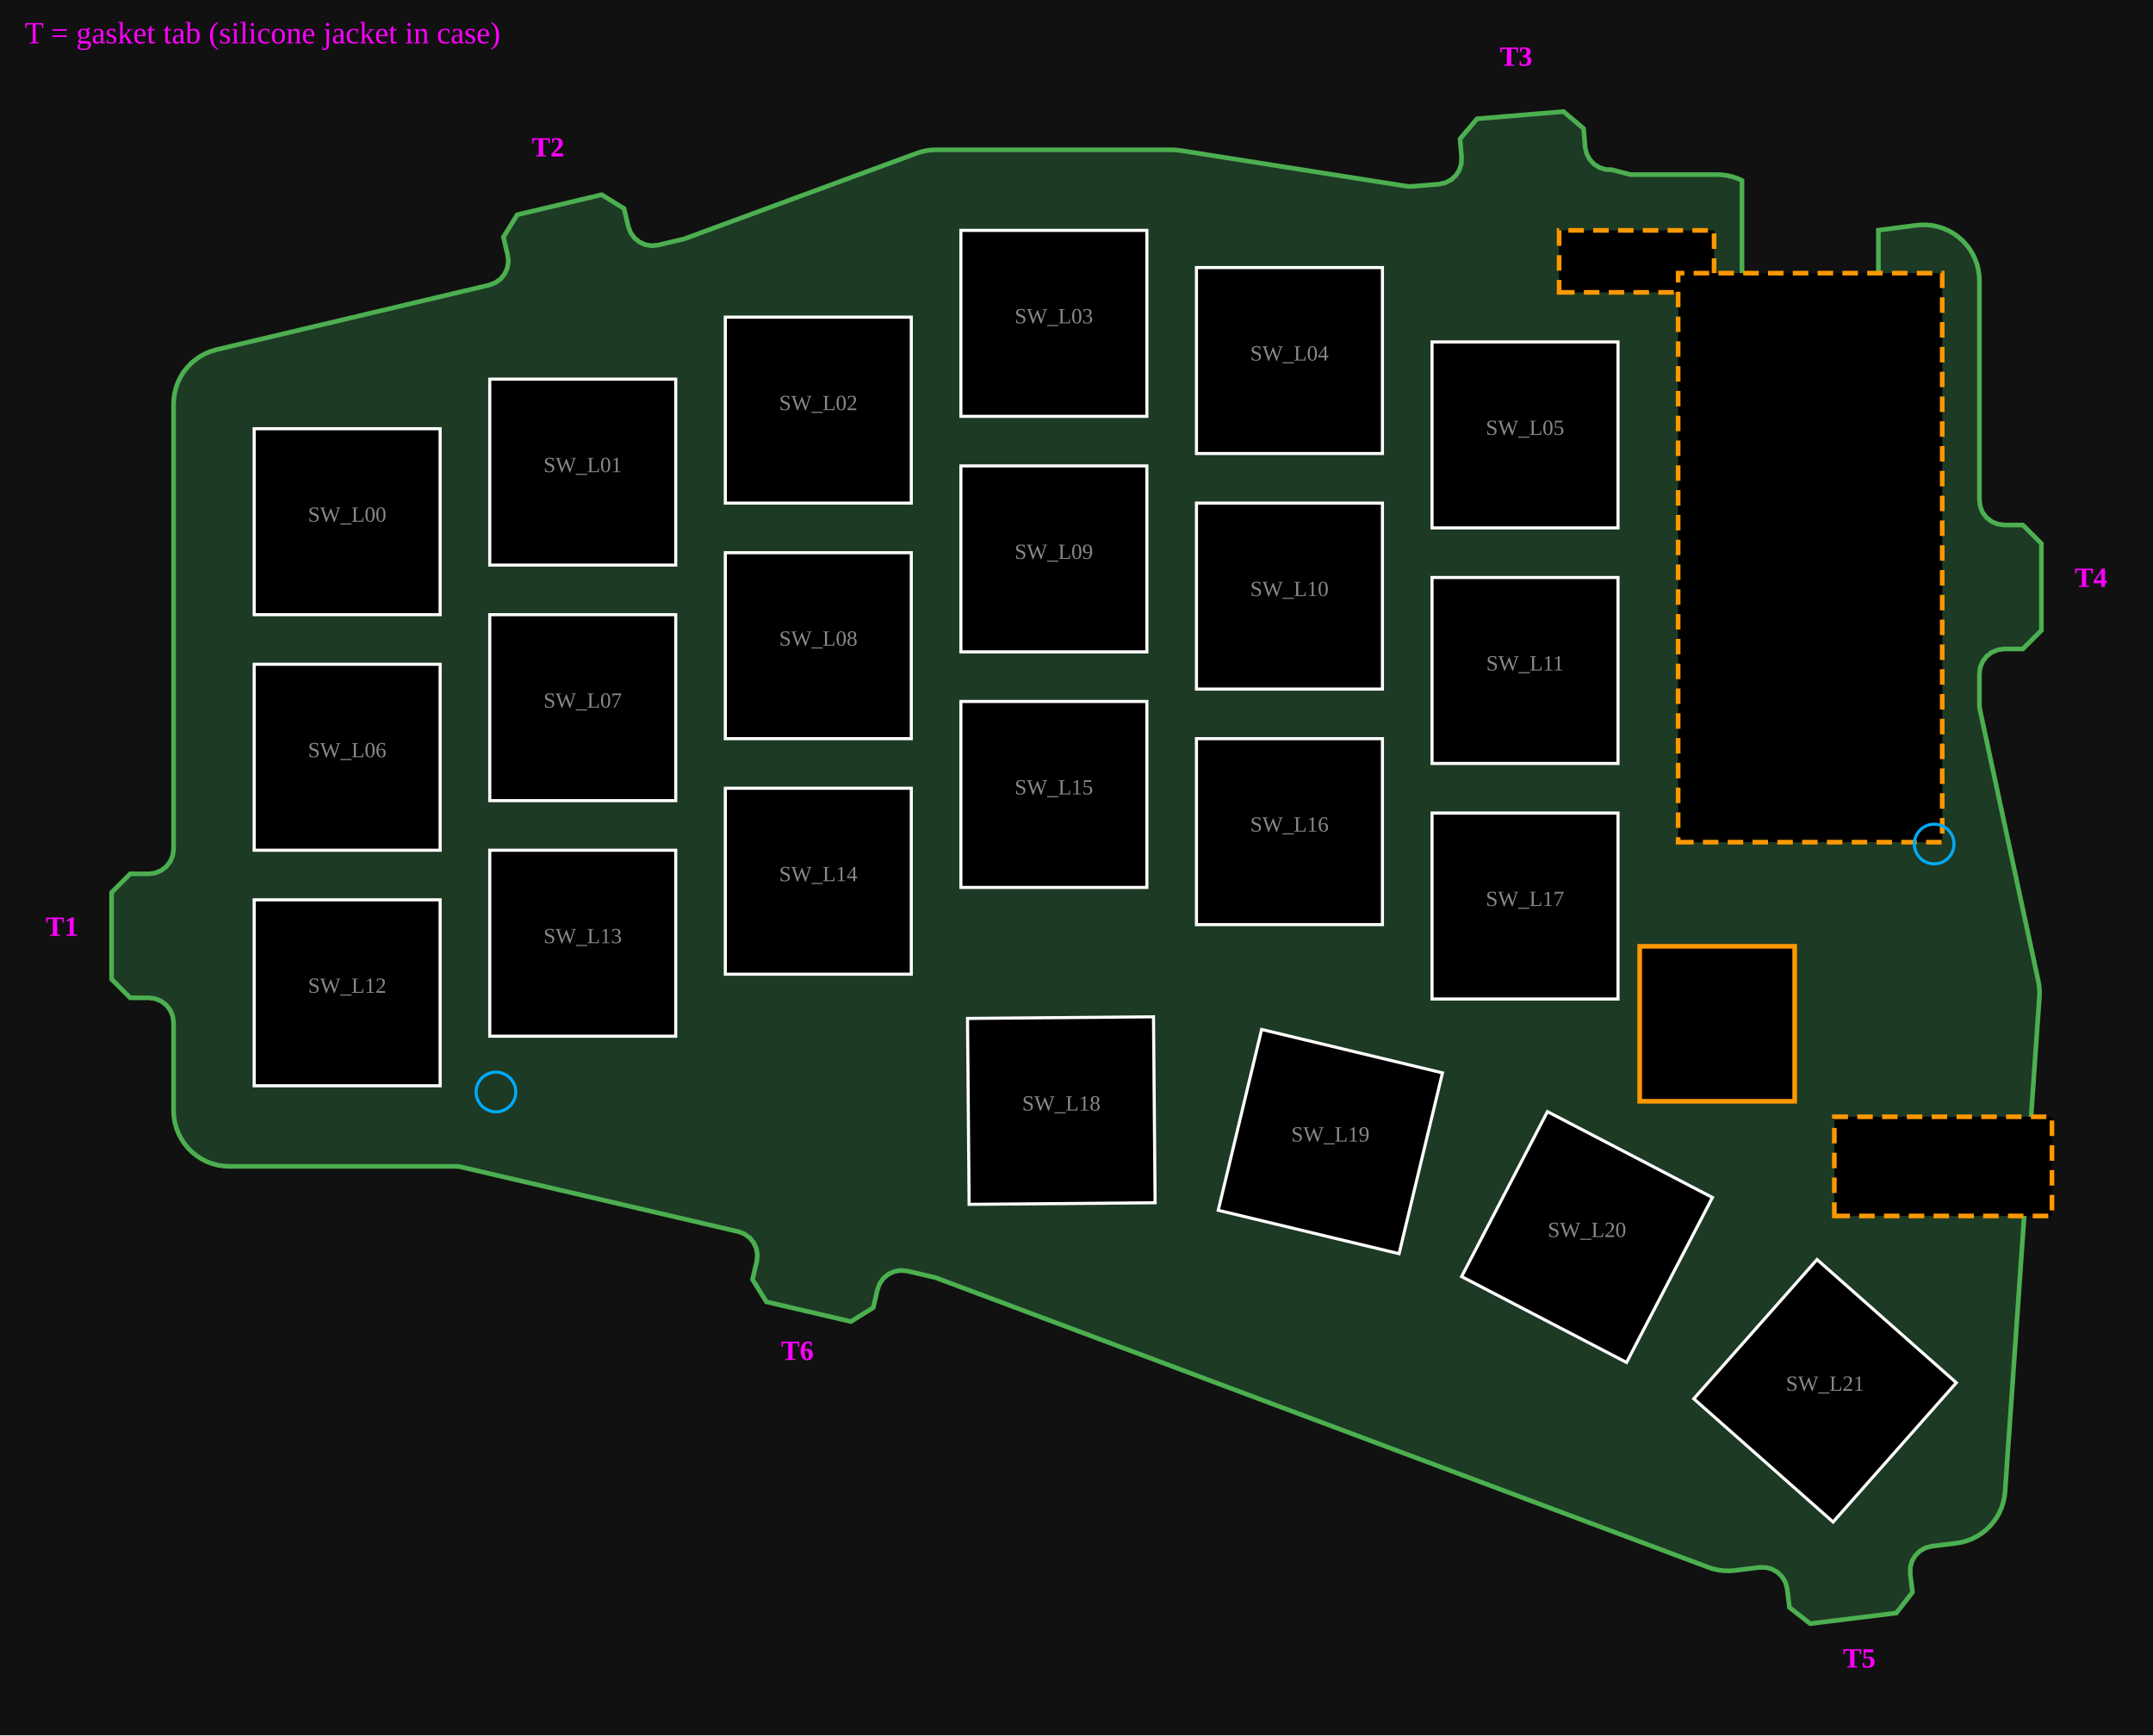
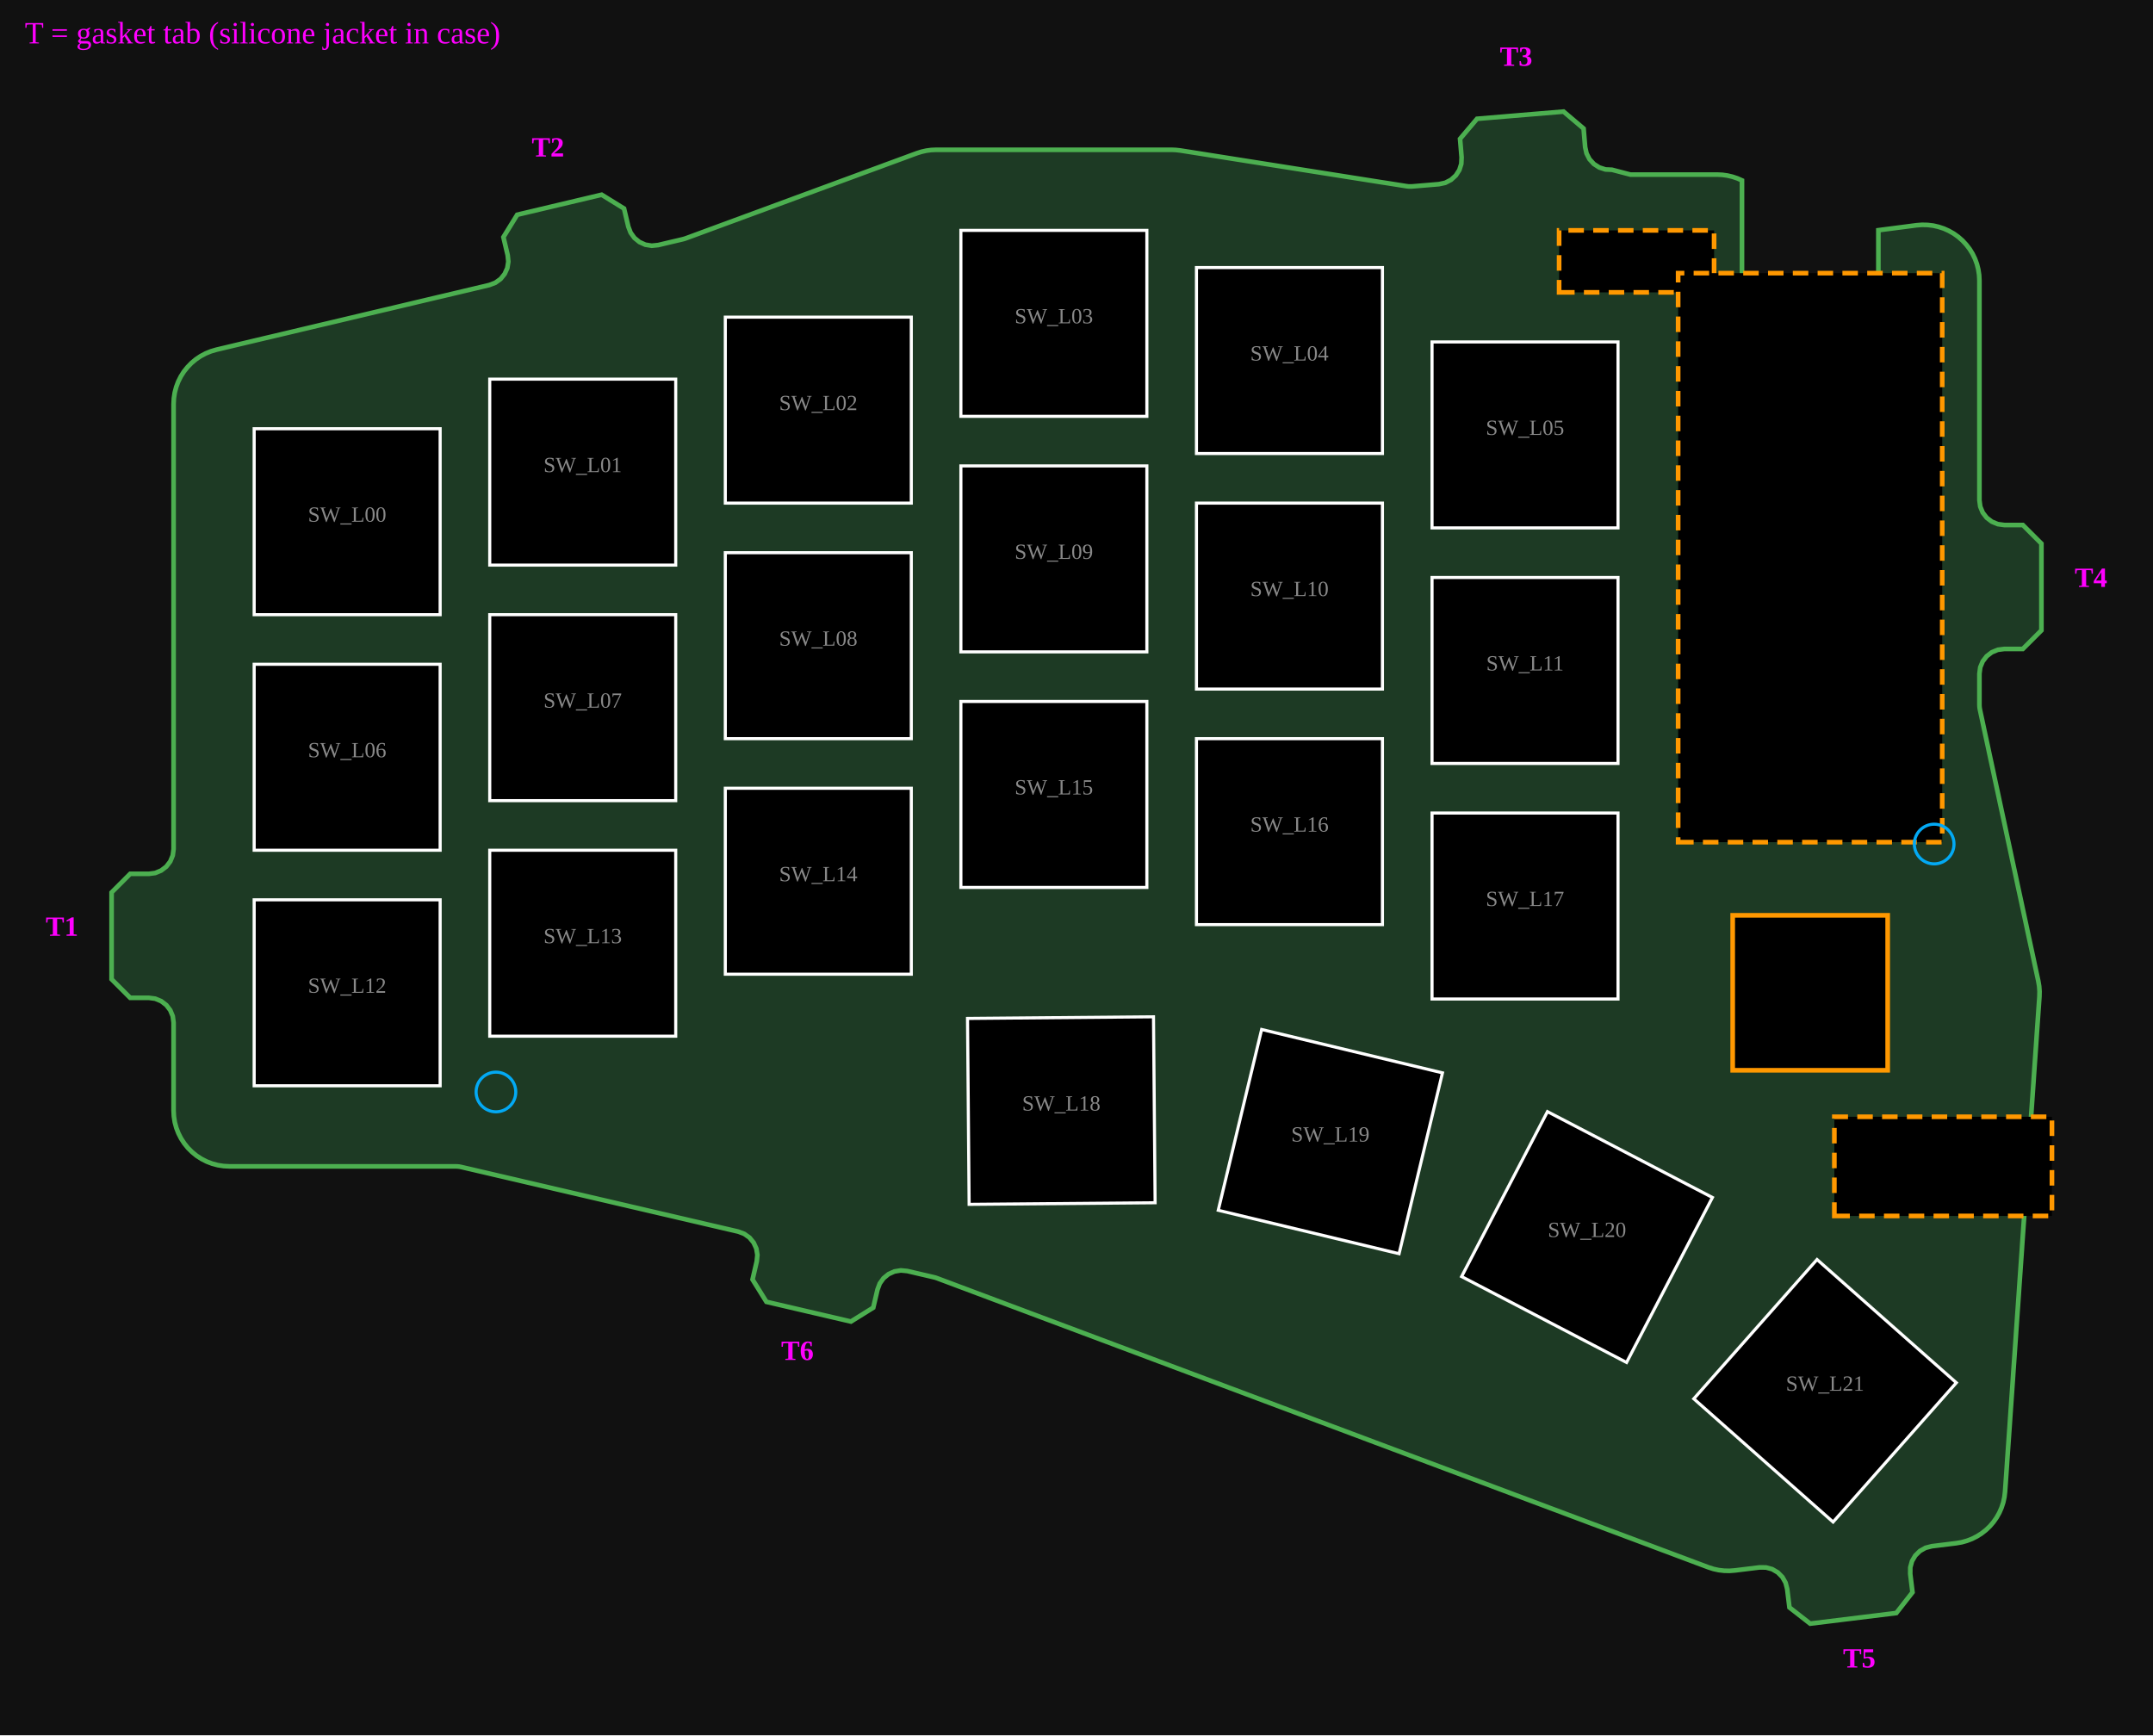
<svg xmlns="http://www.w3.org/2000/svg" width="694.6" height="559.87" viewBox="0 0 694.6 559.87">
  <rect width="694.6" height="559.87" fill="#111" />
  <polygon points="56.0,358.33 56.0,356.33 56.0,354.33 56.0,352.33 56.0,350.33 56.0,348.33 56.0,346.33 56.0,344.33 56.0,342.33 56.0,340.33 56.0,338.33 56.0,336.33 56.0,334.33 56.0,329.95 55.73,327.88 54.93,325.95 53.66,324.29 52.0,323.02 50.07,322.22 48.0,321.95 42.0,321.95 36.0,315.95 36.0,287.95 42.0,281.95 48.0,281.95 50.07,281.68 52.0,280.88 53.66,279.61 54.93,277.95 55.73,276.02 56.0,273.95 56.0,268.33 56.0,266.33 56.0,264.33 56.0,262.33 56.0,260.33 56.0,258.33 56.0,256.33 56.0,254.33 56.0,252.33 56.0,250.33 56.0,248.33 56.0,246.33 56.0,244.33 56.0,242.33 56.0,240.33 56.0,238.33 56.0,236.33 56.0,234.33 56.0,232.33 56.0,230.33 56.0,228.33 56.0,226.33 56.0,224.33 56.0,222.33 56.0,220.33 56.0,218.33 56.0,216.33 56.0,214.33 56.0,212.33 56.0,210.33 56.0,208.33 56.0,206.33 56.0,204.33 56.0,202.33 56.0,200.33 56.0,198.33 56.0,196.33 56.0,194.33 56.0,192.33 56.0,190.33 56.0,188.33 56.0,186.33 56.0,184.33 56.0,182.33 56.0,180.33 56.0,178.33 56.0,176.33 56.0,174.33 56.0,172.33 56.0,170.33 56.0,168.33 56.0,166.33 56.0,164.33 56.0,162.33 56.0,160.33 56.0,158.33 56.0,156.33 56.0,154.33 56.0,152.33 56.0,150.33 56.0,148.33 56.0,146.33 56.0,144.33 56.0,142.33 56.0,140.33 56.0,138.33 56.0,136.33 56.0,134.33 56.0,132.33 56.0,130.33 56.1,128.48 56.38,126.65 56.85,124.86 57.5,123.13 58.33,121.47 59.32,119.91 60.48,118.46 61.77,117.13 63.19,115.94 64.72,114.91 66.36,114.04 68.07,113.34 69.85,112.82 71.83,112.35 73.81,111.88 75.79,111.41 77.77,110.94 79.75,110.47 81.73,110.0 83.71,109.53 85.69,109.06 87.67,108.6 89.65,108.13 91.63,107.66 93.61,107.19 95.59,106.72 97.57,106.25 99.55,105.78 101.53,105.31 103.51,104.84 105.49,104.38 107.47,103.91 109.45,103.44 111.43,102.97 113.41,102.5 115.39,102.03 117.37,101.56 119.35,101.09 121.33,100.62 123.31,100.15 125.29,99.69 127.27,99.22 129.25,98.75 131.23,98.28 133.21,97.81 135.19,97.34 137.17,96.87 139.15,96.4 141.13,95.93 143.11,95.47 145.09,95.0 147.07,94.53 149.05,94.06 151.03,93.59 153.01,93.12 157.85,91.97 159.8,91.23 161.5,90.01 162.81,88.39 163.67,86.49 164.0,84.42 163.79,82.35 162.41,76.51 166.86,69.29 194.11,62.83 201.33,67.29 202.71,73.13 203.46,75.08 204.68,76.77 206.3,78.09 208.2,78.95 210.26,79.28 212.34,79.07 216.37,78.11 218.35,77.65 220.33,77.18 220.79,77.05 221.25,76.9 223.21,76.18 225.17,75.46 227.13,74.73 229.09,74.01 231.05,73.29 233.02,72.56 234.98,71.84 236.94,71.12 238.9,70.4 240.86,69.67 242.82,68.95 244.78,68.23 246.74,67.51 248.71,66.78 250.67,66.06 252.63,65.34 254.59,64.62 256.55,63.89 258.51,63.17 260.47,62.45 262.43,61.73 264.4,61.0 266.36,60.28 268.32,59.56 270.28,58.83 272.24,58.11 274.2,57.39 276.16,56.67 278.12,55.94 280.09,55.22 282.05,54.5 284.01,53.78 285.97,53.05 287.93,52.33 289.89,51.61 291.85,50.89 293.81,50.16 295.78,49.44 297.29,48.96 298.84,48.61 300.41,48.4 302.0,48.33 304.0,48.33 306.0,48.33 308.0,48.33 310.0,48.33 312.0,48.33 314.0,48.33 316.0,48.33 318.0,48.33 320.0,48.33 322.0,48.33 324.0,48.33 326.0,48.33 328.0,48.33 330.0,48.33 332.0,48.33 334.0,48.33 336.0,48.33 338.0,48.33 340.0,48.33 342.0,48.33 344.0,48.33 346.0,48.33 348.0,48.33 350.0,48.33 352.0,48.33 354.0,48.33 356.0,48.33 358.0,48.33 360.0,48.33 362.0,48.33 364.0,48.33 366.0,48.33 368.0,48.33 370.0,48.33 372.0,48.33 374.0,48.33 376.0,48.33 378.0,48.33 379.41,48.39 380.81,48.55 382.83,48.87 384.86,49.19 386.88,49.51 388.91,49.83 390.93,50.15 392.96,50.47 394.98,50.79 397.01,51.11 399.03,51.43 401.06,51.75 403.08,52.07 405.11,52.39 407.13,52.71 409.16,53.03 411.18,53.35 413.21,53.67 415.23,53.99 417.26,54.31 419.29,54.63 421.31,54.95 423.34,55.27 425.36,55.59 427.39,55.91 429.41,56.23 431.44,56.55 433.46,56.87 435.49,57.19 437.51,57.51 439.54,57.83 441.56,58.15 443.59,58.47 445.61,58.79 447.64,59.1 449.66,59.42 451.69,59.74 453.71,60.06 454.35,60.14 454.99,60.16 455.63,60.14 457.67,59.97 459.71,59.8 464.23,59.42 466.27,58.98 468.13,58.02 469.68,56.61 470.81,54.86 471.44,52.87 471.54,50.78 471.04,44.8 476.52,38.33 504.43,36.0 510.9,41.48 511.4,47.46 511.85,49.5 512.8,51.36 514.21,52.9 515.96,54.03 517.95,54.67 520.04,54.77 526.0,56.33 528.0,56.33 530.0,56.33 532.0,56.33 534.0,56.33 536.0,56.33 538.0,56.33 540.0,56.33 542.0,56.33 544.0,56.33 546.0,56.33 548.0,56.33 550.0,56.33 552.0,56.33 554.0,56.33 555.66,56.41 557.3,56.64 558.91,57.02 560.48,57.54 562.0,58.21 562.0,60.26 562.0,62.32 562.0,64.38 562.0,66.43 562.0,68.49 562.0,70.55 562.0,72.6 562.0,74.66 562.0,76.71 562.0,78.77 562.0,80.83 562.0,82.88 562.0,84.94 562.0,87.0 562.0,89.05 562.0,91.11 562.0,93.16 562.0,95.22 562.0,97.28 562.0,99.33 564.0,99.33 566.0,99.33 568.0,99.33 570.0,99.33 572.0,99.33 574.0,99.33 576.0,99.33 578.0,99.33 580.0,99.33 582.0,99.33 584.0,99.33 586.0,99.33 588.0,99.33 590.0,99.33 592.0,99.33 594.0,99.33 596.0,99.33 598.0,99.33 600.0,99.33 602.0,99.33 604.0,99.33 606.0,99.33 606.0,97.24 606.0,95.16 606.0,93.07 606.0,90.98 606.0,88.89 606.0,86.81 606.0,84.72 606.0,82.63 606.0,80.54 606.0,78.46 606.0,76.37 606.0,74.28 608.05,74.01 610.09,73.75 612.14,73.48 614.18,73.22 616.23,72.95 618.28,72.68 620.07,72.54 621.87,72.58 623.66,72.79 625.41,73.19 627.12,73.75 628.76,74.49 630.32,75.38 631.79,76.43 633.14,77.62 634.36,78.94 635.46,80.37 636.4,81.9 637.18,83.52 637.8,85.21 638.24,86.96 638.51,88.74 638.6,90.53 638.6,92.54 638.6,94.56 638.6,96.57 638.6,98.58 638.6,100.59 638.6,102.61 638.6,104.62 638.6,106.63 638.6,108.64 638.6,110.66 638.6,112.67 638.6,114.68 638.6,116.69 638.6,118.7 638.6,120.72 638.6,122.73 638.6,124.74 638.6,126.75 638.6,128.77 638.6,130.78 638.6,132.79 638.6,134.8 638.6,136.82 638.6,138.83 638.6,140.84 638.6,142.85 638.6,144.86 638.6,146.88 638.6,148.89 638.6,150.9 638.6,152.91 638.6,154.93 638.6,156.94 638.6,161.39 638.87,163.46 639.67,165.39 640.94,167.04 642.6,168.31 644.53,169.11 646.6,169.39 652.6,169.39 658.6,175.39 658.6,203.39 652.6,209.39 646.6,209.39 644.53,209.66 642.6,210.46 640.94,211.73 639.67,213.39 638.87,215.31 638.6,217.39 638.6,223.34 638.6,225.36 638.6,227.37 638.62,227.93 638.68,228.49 638.78,229.05 639.21,231.04 639.64,233.03 640.06,235.01 640.49,237.0 640.92,238.99 641.35,240.98 641.77,242.97 642.2,244.96 642.63,246.95 643.06,248.93 643.48,250.92 643.91,252.91 644.34,254.9 644.77,256.89 645.19,258.88 645.62,260.87 646.05,262.86 646.48,264.84 646.91,266.83 647.33,268.82 647.76,270.81 648.19,272.8 648.62,274.79 649.04,276.78 649.47,278.76 649.9,280.75 650.33,282.74 650.75,284.73 651.18,286.72 651.61,288.71 652.04,290.7 652.46,292.68 652.89,294.67 653.32,296.66 653.75,298.65 654.17,300.64 654.6,302.63 655.03,304.62 655.46,306.61 655.89,308.59 656.31,310.58 656.74,312.57 657.17,314.56 657.6,316.55 657.88,318.21 658.0,319.89 657.96,321.58 657.82,323.58 657.68,325.57 657.54,327.57 657.4,329.57 657.26,331.56 657.12,333.56 656.99,335.56 656.85,337.55 656.71,339.55 656.57,341.55 656.43,343.54 656.29,345.54 656.15,347.54 656.02,349.53 655.88,351.53 655.74,353.53 655.6,355.52 655.46,357.52 655.32,359.51 655.18,361.51 655.05,363.51 654.91,365.5 654.77,367.5 654.63,369.5 654.49,371.49 654.35,373.49 654.22,375.49 654.08,377.48 653.94,379.48 653.8,381.48 653.66,383.47 653.52,385.47 653.38,387.47 653.25,389.46 653.11,391.46 652.97,393.46 652.83,395.45 652.69,397.45 652.55,399.45 652.41,401.44 652.28,403.44 652.14,405.44 652.0,407.43 651.86,409.43 651.72,411.43 651.58,413.42 651.44,415.42 651.31,417.41 651.17,419.41 651.03,421.41 650.89,423.4 650.75,425.4 650.61,427.4 650.47,429.39 650.34,431.39 650.2,433.39 650.06,435.38 649.92,437.38 649.78,439.38 649.64,441.37 649.5,443.37 649.37,445.37 649.23,447.36 649.09,449.36 648.95,451.36 648.81,453.35 648.67,455.35 648.53,457.35 648.4,459.34 648.26,461.34 648.12,463.34 647.98,465.33 647.84,467.33 647.7,469.32 647.56,471.32 647.43,473.32 647.29,475.31 647.15,477.31 647.01,479.31 646.87,481.3 646.66,483.06 646.28,484.79 645.73,486.48 645.02,488.1 644.15,489.64 643.13,491.1 641.98,492.44 640.7,493.67 639.3,494.76 637.8,495.71 636.22,496.51 634.57,497.14 632.86,497.62 631.11,497.92 629.01,498.18 623.24,498.89 621.22,499.41 619.4,500.44 617.91,501.91 616.85,503.71 616.3,505.72 616.28,507.81 617.01,513.76 611.79,520.45 584.0,523.87 577.31,518.65 576.58,512.69 576.06,510.67 575.03,508.85 573.56,507.36 571.76,506.3 569.75,505.75 567.66,505.73 561.77,506.45 559.67,506.71 557.95,506.84 556.22,506.8 554.5,506.6 552.8,506.23 551.16,505.7 549.27,504.99 547.39,504.29 545.5,503.58 543.61,502.87 541.73,502.17 539.84,501.46 537.96,500.75 536.07,500.05 534.19,499.34 532.3,498.63 530.42,497.93 528.53,497.22 526.65,496.51 524.76,495.81 522.88,495.1 520.99,494.39 519.11,493.69 517.22,492.98 515.34,492.27 513.45,491.57 511.57,490.86 509.68,490.15 507.79,489.44 505.91,488.74 504.02,488.03 502.14,487.32 500.25,486.62 498.37,485.91 496.48,485.2 494.6,484.5 492.71,483.79 490.83,483.08 488.94,482.38 487.06,481.67 485.17,480.96 483.29,480.26 481.4,479.55 479.52,478.84 477.63,478.14 475.75,477.43 473.86,476.72 471.97,476.02 470.09,475.31 468.2,474.6 466.32,473.9 464.43,473.19 462.55,472.48 460.66,471.78 458.78,471.07 456.89,470.36 455.01,469.66 453.12,468.95 451.24,468.24 449.35,467.54 447.47,466.83 445.58,466.12 443.7,465.42 441.81,464.71 439.92,464.0 438.04,463.29 436.15,462.59 434.27,461.88 432.38,461.17 430.5,460.47 428.61,459.76 426.73,459.05 424.84,458.35 422.96,457.64 421.07,456.93 419.19,456.23 417.3,455.52 415.42,454.81 413.53,454.11 411.65,453.4 409.76,452.69 407.88,451.99 405.99,451.28 404.1,450.57 402.22,449.87 400.33,449.16 398.45,448.45 396.56,447.75 394.68,447.04 392.79,446.33 390.91,445.63 389.02,444.92 387.14,444.21 385.25,443.51 383.37,442.8 381.48,442.09 379.6,441.39 377.71,440.68 375.83,439.97 373.94,439.27 372.06,438.56 370.17,437.85 368.28,437.14 366.4,436.44 364.51,435.73 362.63,435.02 360.74,434.32 358.86,433.61 356.97,432.9 355.09,432.2 353.2,431.49 351.32,430.78 349.43,430.08 347.55,429.37 345.66,428.66 343.78,427.96 341.89,427.25 340.01,426.54 338.12,425.84 336.23,425.13 334.35,424.42 332.46,423.72 330.58,423.01 328.69,422.3 326.81,421.6 324.92,420.89 323.04,420.18 321.15,419.48 319.27,418.77 317.38,418.06 315.5,417.36 313.61,416.65 311.73,415.94 309.84,415.24 307.96,414.53 306.07,413.82 304.19,413.12 302.3,412.41 301.81,412.24 301.31,412.11 299.35,411.65 297.4,411.2 292.7,410.1 290.63,409.9 288.56,410.24 286.66,411.1 285.05,412.42 283.83,414.12 283.1,416.07 281.73,421.92 274.53,426.4 247.26,420.04 242.78,412.83 244.14,406.99 244.35,404.91 244.01,402.85 243.14,400.95 241.82,399.33 240.12,398.12 238.17,397.38 232.89,396.15 230.93,395.69 228.98,395.24 227.02,394.78 225.07,394.32 223.11,393.87 221.16,393.41 219.2,392.96 217.25,392.5 215.29,392.04 213.34,391.59 211.38,391.13 209.43,390.68 207.47,390.22 205.52,389.76 203.56,389.31 201.61,388.85 199.65,388.4 197.7,387.94 195.74,387.48 193.79,387.03 191.83,386.57 189.88,386.12 187.92,385.66 185.97,385.2 184.01,384.75 182.06,384.29 180.1,383.84 178.15,383.38 176.19,382.92 174.24,382.47 172.28,382.01 170.33,381.56 168.37,381.1 166.42,380.64 164.46,380.19 162.51,379.73 160.55,379.28 158.6,378.82 156.64,378.36 154.69,377.91 152.73,377.45 150.78,377.0 148.82,376.54 148.22,376.42 147.62,376.36 147.01,376.33 144.98,376.33 142.95,376.33 140.92,376.33 138.9,376.33 136.87,376.33 134.84,376.33 132.81,376.33 130.78,376.33 128.76,376.33 126.73,376.33 124.7,376.33 122.67,376.33 120.64,376.33 118.62,376.33 116.59,376.33 114.56,376.33 112.53,376.33 110.5,376.33 108.48,376.33 106.45,376.33 104.42,376.33 102.39,376.33 100.36,376.33 98.34,376.33 96.31,376.33 94.28,376.33 92.25,376.33 90.22,376.33 88.2,376.33 86.17,376.33 84.14,376.33 82.11,376.33 80.08,376.33 78.06,376.33 76.03,376.33 74.0,376.33 72.12,376.23 70.26,375.94 68.44,375.45 66.68,374.78 65.0,373.92 63.42,372.9 61.96,371.71 60.62,370.38 59.44,368.91 58.41,367.33 57.56,365.65 56.88,363.9 56.39,362.08 56.1,360.21" fill="#1d3a24" stroke="#4caf50" stroke-width="1.5" />
  <polygon points="82.0,198.33 142.0,198.33 142.0,138.33 82.0,138.33" fill="#000" stroke="#fff" stroke-width="1" />
  <polygon points="158.0,182.33 218.0,182.33 218.0,122.33 158.0,122.33" fill="#000" stroke="#fff" stroke-width="1" />
  <polygon points="234.0,162.33 294.0,162.33 294.0,102.33 234.0,102.33" fill="#000" stroke="#fff" stroke-width="1" />
  <polygon points="310.0,134.33 370.0,134.33 370.0,74.33 310.0,74.33" fill="#000" stroke="#fff" stroke-width="1" />
  <polygon points="386.0,146.33 446.0,146.33 446.0,86.33 386.0,86.33" fill="#000" stroke="#fff" stroke-width="1" />
  <polygon points="462.0,170.33 522.0,170.33 522.0,110.33 462.0,110.33" fill="#000" stroke="#fff" stroke-width="1" />
  <polygon points="82.0,274.33 142.0,274.33 142.0,214.33 82.0,214.33" fill="#000" stroke="#fff" stroke-width="1" />
  <polygon points="158.0,258.33 218.0,258.33 218.0,198.33 158.0,198.33" fill="#000" stroke="#fff" stroke-width="1" />
  <polygon points="234.0,238.33 294.0,238.33 294.0,178.33 234.0,178.33" fill="#000" stroke="#fff" stroke-width="1" />
  <polygon points="310.0,210.33 370.0,210.33 370.0,150.33 310.0,150.33" fill="#000" stroke="#fff" stroke-width="1" />
  <polygon points="386.0,222.33 446.0,222.33 446.0,162.33 386.0,162.33" fill="#000" stroke="#fff" stroke-width="1" />
  <polygon points="462.0,246.33 522.0,246.33 522.0,186.33 462.0,186.33" fill="#000" stroke="#fff" stroke-width="1" />
  <polygon points="82.0,350.33 142.0,350.33 142.0,290.33 82.0,290.33" fill="#000" stroke="#fff" stroke-width="1" />
  <polygon points="158.0,334.33 218.0,334.33 218.0,274.33 158.0,274.33" fill="#000" stroke="#fff" stroke-width="1" />
  <polygon points="234.0,314.33 294.0,314.33 294.0,254.33 234.0,254.33" fill="#000" stroke="#fff" stroke-width="1" />
  <polygon points="310.0,286.33 370.0,286.33 370.0,226.33 310.0,226.33" fill="#000" stroke="#fff" stroke-width="1" />
  <polygon points="386.0,298.33 446.0,298.33 446.0,238.33 386.0,238.33" fill="#000" stroke="#fff" stroke-width="1" />
  <polygon points="462.0,322.33 522.0,322.33 522.0,262.33 462.0,262.33" fill="#000" stroke="#fff" stroke-width="1" />
  <polygon points="312.66,388.59 372.66,388.07 372.14,328.07 312.14,328.6" fill="#000" stroke="#fff" stroke-width="1" />
  <polygon points="393.03,390.5 451.37,404.51 465.37,346.16 407.03,332.16" fill="#000" stroke="#fff" stroke-width="1" />
  <polygon points="471.54,411.89 524.76,439.6 552.46,386.37 499.24,358.67" fill="#000" stroke="#fff" stroke-width="1" />
  <polygon points="546.45,451.32 591.39,491.08 631.15,446.14 586.21,406.39" fill="#000" stroke="#fff" stroke-width="1" />
  <polygon points="503.0,94.33 553.0,94.33 553.0,74.33 503.0,74.33" fill="#000" stroke="#ff9800" stroke-width="1.5" stroke-dasharray="5,3" />
  <polygon points="541.4,271.73 626.6,271.73 626.6,88.13 541.4,88.13" fill="#000" stroke="#ff9800" stroke-width="1.5" stroke-dasharray="5,3" />
  <polygon points="591.8,392.33 662.0,392.33 662.0,360.33 591.8,360.33" fill="#000" stroke="#ff9800" stroke-width="1.5" stroke-dasharray="5,3" />
-   <polygon points="529.0,355.33 579.0,355.33 579.0,305.33 529.0,305.33" fill="#000" stroke="#ff9800" stroke-width="1.5" />
+   <polygon points="559.0,345.33 609.0,345.33 609.0,295.33 559.0,295.33" fill="#000" stroke="#ff9800" stroke-width="1.5" />
  <text x="20.0" y="301.93" fill="#f0f" font-size="9" font-weight="bold" text-anchor="middle">T1</text>
  <text x="176.79" y="50.5" fill="#f0f" font-size="9" font-weight="bold" text-anchor="middle">T2</text>
  <text x="489.13" y="21.22" fill="#f0f" font-size="9" font-weight="bold" text-anchor="middle">T3</text>
  <text x="674.6" y="189.37" fill="#f0f" font-size="9" font-weight="bold" text-anchor="middle">T4</text>
  <text x="599.84" y="538.02" fill="#f0f" font-size="9" font-weight="bold" text-anchor="middle">T5</text>
  <text x="257.26" y="438.79" fill="#f0f" font-size="9" font-weight="bold" text-anchor="middle">T6</text>
  <text x="8" y="14" fill="#f0f" font-size="10">T = gasket tab (silicone jacket in case)</text>
  <circle cx="160.0" cy="352.33" r="6.4" fill="none" stroke="#03a9f4" stroke-width="1" />
  <circle cx="624.0" cy="272.33" r="6.4" fill="none" stroke="#03a9f4" stroke-width="1" />
  <text x="112.0" y="168.33" fill="#888" font-size="7" text-anchor="middle">SW_L00</text>
  <text x="188.0" y="152.33" fill="#888" font-size="7" text-anchor="middle">SW_L01</text>
  <text x="264.0" y="132.33" fill="#888" font-size="7" text-anchor="middle">SW_L02</text>
  <text x="340.0" y="104.33" fill="#888" font-size="7" text-anchor="middle">SW_L03</text>
  <text x="416.0" y="116.33" fill="#888" font-size="7" text-anchor="middle">SW_L04</text>
  <text x="492.0" y="140.33" fill="#888" font-size="7" text-anchor="middle">SW_L05</text>
  <text x="112.0" y="244.33" fill="#888" font-size="7" text-anchor="middle">SW_L06</text>
  <text x="188.0" y="228.33" fill="#888" font-size="7" text-anchor="middle">SW_L07</text>
  <text x="264.0" y="208.33" fill="#888" font-size="7" text-anchor="middle">SW_L08</text>
  <text x="340.0" y="180.33" fill="#888" font-size="7" text-anchor="middle">SW_L09</text>
  <text x="416.0" y="192.33" fill="#888" font-size="7" text-anchor="middle">SW_L10</text>
  <text x="492.0" y="216.33" fill="#888" font-size="7" text-anchor="middle">SW_L11</text>
  <text x="112.0" y="320.33" fill="#888" font-size="7" text-anchor="middle">SW_L12</text>
  <text x="188.0" y="304.33" fill="#888" font-size="7" text-anchor="middle">SW_L13</text>
  <text x="264.0" y="284.33" fill="#888" font-size="7" text-anchor="middle">SW_L14</text>
  <text x="340.0" y="256.33" fill="#888" font-size="7" text-anchor="middle">SW_L15</text>
  <text x="416.0" y="268.33" fill="#888" font-size="7" text-anchor="middle">SW_L16</text>
  <text x="492.0" y="292.33" fill="#888" font-size="7" text-anchor="middle">SW_L17</text>
  <text x="342.4" y="358.33" fill="#888" font-size="7" text-anchor="middle">SW_L18</text>
  <text x="429.2" y="368.33" fill="#888" font-size="7" text-anchor="middle">SW_L19</text>
  <text x="512.0" y="399.13" fill="#888" font-size="7" text-anchor="middle">SW_L20</text>
  <text x="588.8" y="448.73" fill="#888" font-size="7" text-anchor="middle">SW_L21</text>
</svg>
